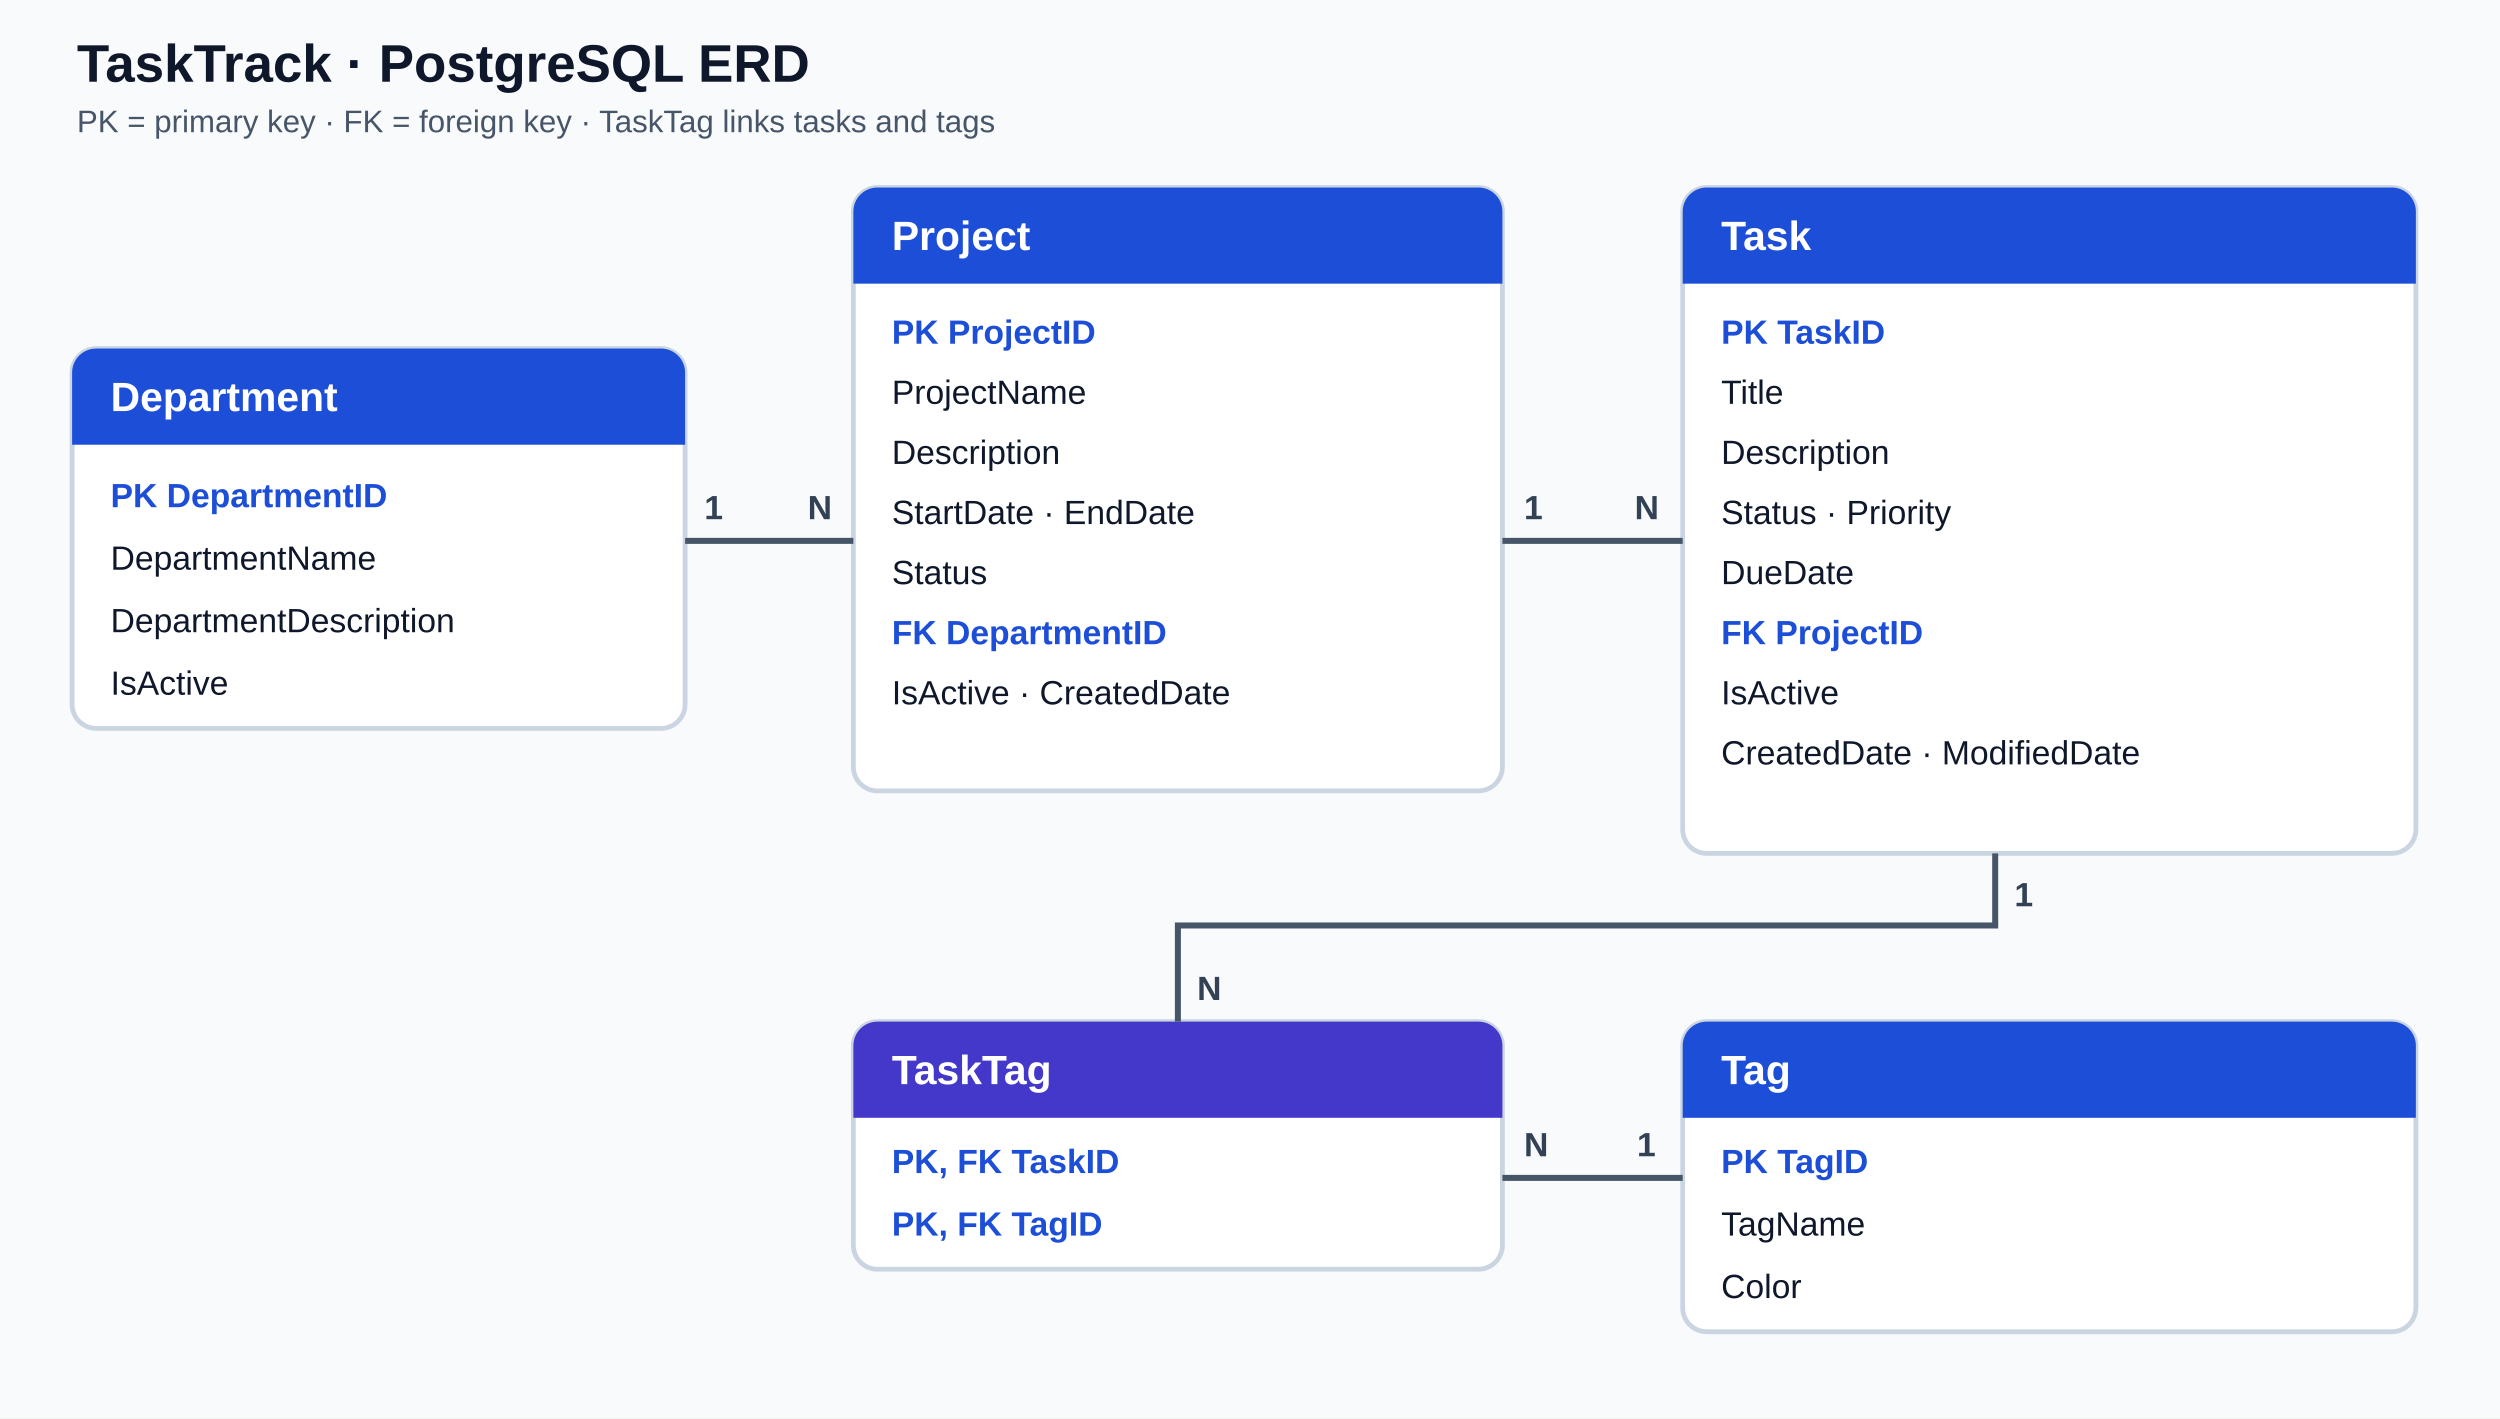
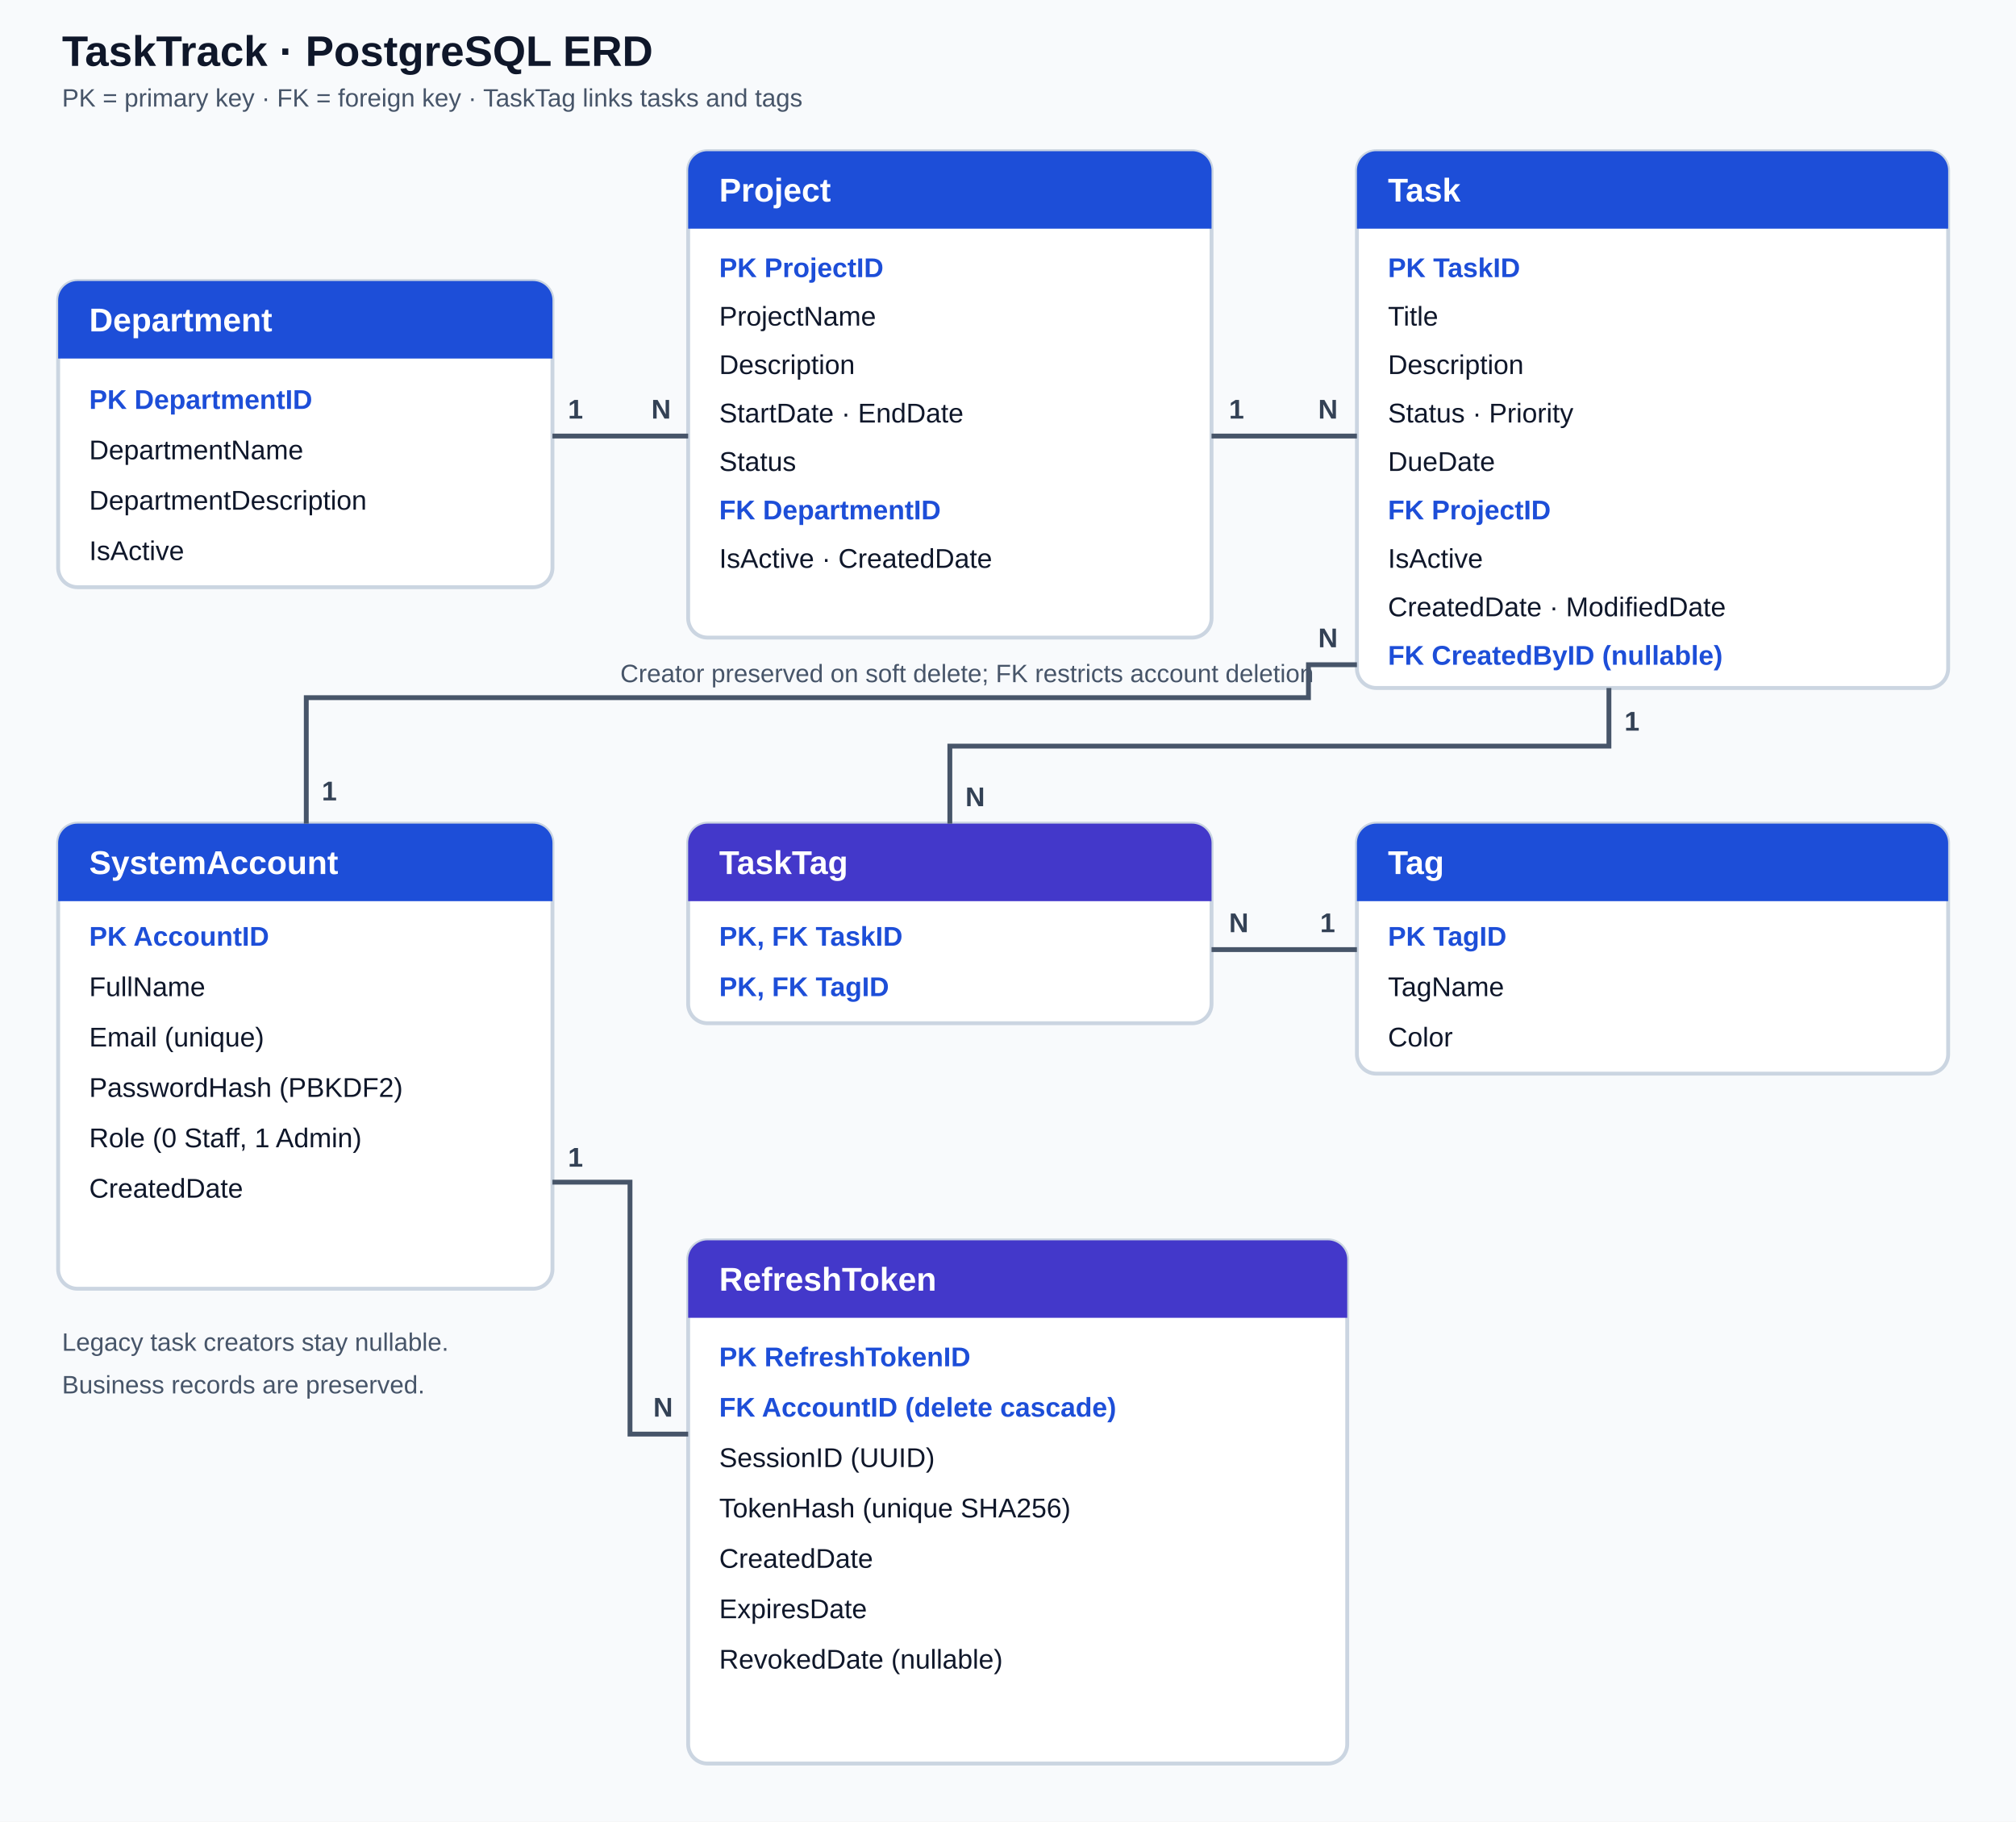
- <svg xmlns="http://www.w3.org/2000/svg" width="1040" height="590" viewBox="0 0 1040 590" role="img" aria-labelledby="title desc">
+ <svg xmlns="http://www.w3.org/2000/svg" width="1040" height="940" viewBox="0 0 1040 940" role="img" aria-labelledby="title desc">
  <style>
    .bg { fill: #f8fafc; }
    .box { fill: #fff; stroke: #cbd5e1; stroke-width: 2; }
    .head { fill: #1d4ed8; }
    .join { fill: #4338ca; }
    .heading { font: 700 17px 'Segoe UI', Arial, sans-serif; fill: #fff; }
    .field { font: 14px 'Segoe UI', Arial, sans-serif; fill: #0f172a; }
    .key { font: 700 14px 'Segoe UI', Arial, sans-serif; fill: #1d4ed8; }
    .relation { fill: none; stroke: #475569; stroke-width: 2.5; }
    .cardinality { font: 700 14px 'Segoe UI', Arial, sans-serif; fill: #334155; }
    .caption { font: 13px 'Segoe UI', Arial, sans-serif; fill: #475569; }
  </style>
-   <rect class="bg" width="1040" height="590" />
+   <rect class="bg" width="1040" height="940" />
  <text x="32" y="34" style="font:700 22px 'Segoe UI',Arial,sans-serif;fill:#0f172a">TaskTrack · PostgreSQL ERD</text>
  <text x="32" y="55" class="caption">PK = primary key · FK = foreign key · TaskTag links tasks and tags</text>
  <rect class="box" x="30" y="145" width="255" height="158" rx="10" />
  <path class="head" d="M40 145h235a10 10 0 0 1 10 10v30H30v-30a10 10 0 0 1 10-10z" />
  <text class="heading" x="46" y="171">Department</text>
  <text class="key" x="46" y="211">PK  DepartmentID</text>
  <text class="field" x="46" y="237">DepartmentName</text>
  <text class="field" x="46" y="263">DepartmentDescription</text>
  <text class="field" x="46" y="289">IsActive</text>
  <rect class="box" x="355" y="78" width="270" height="251" rx="10" />
  <path class="head" d="M365 78h250a10 10 0 0 1 10 10v30H355V88a10 10 0 0 1 10-10z" />
  <text class="heading" x="371" y="104">Project</text>
  <text class="key" x="371" y="143">PK  ProjectID</text>
  <text class="field" x="371" y="168">ProjectName</text>
  <text class="field" x="371" y="193">Description</text>
  <text class="field" x="371" y="218">StartDate · EndDate</text>
  <text class="field" x="371" y="243">Status</text>
  <text class="key" x="371" y="268">FK  DepartmentID</text>
  <text class="field" x="371" y="293">IsActive · CreatedDate</text>
  <rect class="box" x="700" y="78" width="305" height="277" rx="10" />
  <path class="head" d="M710 78h285a10 10 0 0 1 10 10v30H700V88a10 10 0 0 1 10-10z" />
  <text class="heading" x="716" y="104">Task</text>
  <text class="key" x="716" y="143">PK  TaskID</text>
  <text class="field" x="716" y="168">Title</text>
  <text class="field" x="716" y="193">Description</text>
  <text class="field" x="716" y="218">Status · Priority</text>
  <text class="field" x="716" y="243">DueDate</text>
  <text class="key" x="716" y="268">FK  ProjectID</text>
  <text class="field" x="716" y="293">IsActive</text>
  <text class="field" x="716" y="318">CreatedDate · ModifiedDate</text>
+   <text class="key" x="716" y="343">FK  CreatedByID (nullable)</text>
  <rect class="box" x="355" y="425" width="270" height="103" rx="10" />
  <path class="join" d="M365 425h250a10 10 0 0 1 10 10v30H355v-30a10 10 0 0 1 10-10z" />
  <text class="heading" x="371" y="451">TaskTag</text>
  <text class="key" x="371" y="488">PK, FK  TaskID</text>
  <text class="key" x="371" y="514">PK, FK  TagID</text>
  <rect class="box" x="700" y="425" width="305" height="129" rx="10" />
  <path class="head" d="M710 425h285a10 10 0 0 1 10 10v30H700v-30a10 10 0 0 1 10-10z" />
  <text class="heading" x="716" y="451">Tag</text>
  <text class="key" x="716" y="488">PK  TagID</text>
  <text class="field" x="716" y="514">TagName</text>
  <text class="field" x="716" y="540">Color</text>
  <path class="relation" d="M285 225H355" />
  <text class="cardinality" x="293" y="216">1</text>
  <text class="cardinality" x="336" y="216">N</text>
  <path class="relation" d="M625 225H700" />
  <text class="cardinality" x="634" y="216">1</text>
  <text class="cardinality" x="680" y="216">N</text>
  <path class="relation" d="M830 355V385H490V425" />
  <text class="cardinality" x="838" y="377">1</text>
  <text class="cardinality" x="498" y="416">N</text>
  <path class="relation" d="M625 490H700" />
  <text class="cardinality" x="634" y="481">N</text>
  <text class="cardinality" x="681" y="481">1</text>
+   <rect class="box" x="30" y="425" width="255" height="240" rx="10" />
+   <path class="head" d="M40 425h235a10 10 0 0 1 10 10v30H30v-30a10 10 0 0 1 10-10z" />
+   <text class="heading" x="46" y="451">SystemAccount</text>
+   <text class="key" x="46" y="488">PK  AccountID</text>
+   <text class="field" x="46" y="514">FullName</text>
+   <text class="field" x="46" y="540">Email (unique)</text>
+   <text class="field" x="46" y="566">PasswordHash (PBKDF2)</text>
+   <text class="field" x="46" y="592">Role (0 Staff, 1 Admin)</text>
+   <text class="field" x="46" y="618">CreatedDate</text>
+   <rect class="box" x="355" y="640" width="340" height="270" rx="10" />
+   <path class="join" d="M365 640h320a10 10 0 0 1 10 10v30H355v-30a10 10 0 0 1 10-10z" />
+   <text class="heading" x="371" y="666">RefreshToken</text>
+   <text class="key" x="371" y="705">PK  RefreshTokenID</text>
+   <text class="key" x="371" y="731">FK  AccountID (delete cascade)</text>
+   <text class="field" x="371" y="757">SessionID (UUID)</text>
+   <text class="field" x="371" y="783">TokenHash (unique SHA256)</text>
+   <text class="field" x="371" y="809">CreatedDate</text>
+   <text class="field" x="371" y="835">ExpiresDate</text>
+   <text class="field" x="371" y="861">RevokedDate (nullable)</text>
+   <path class="relation" d="M158 425V360H675V343H700" />
+   <text class="cardinality" x="166" y="413">1</text>
+   <text class="cardinality" x="680" y="334">N</text>
+   <text class="caption" x="320" y="352">Creator preserved on soft delete; FK restricts account deletion</text>
+   <path class="relation" d="M285 610H325V740H355" />
+   <text class="cardinality" x="293" y="602">1</text>
+   <text class="cardinality" x="337" y="731">N</text>
+   <text class="caption" x="32" y="697">Legacy task creators stay nullable.</text>
+   <text class="caption" x="32" y="719">Business records are preserved.</text>
</svg>
